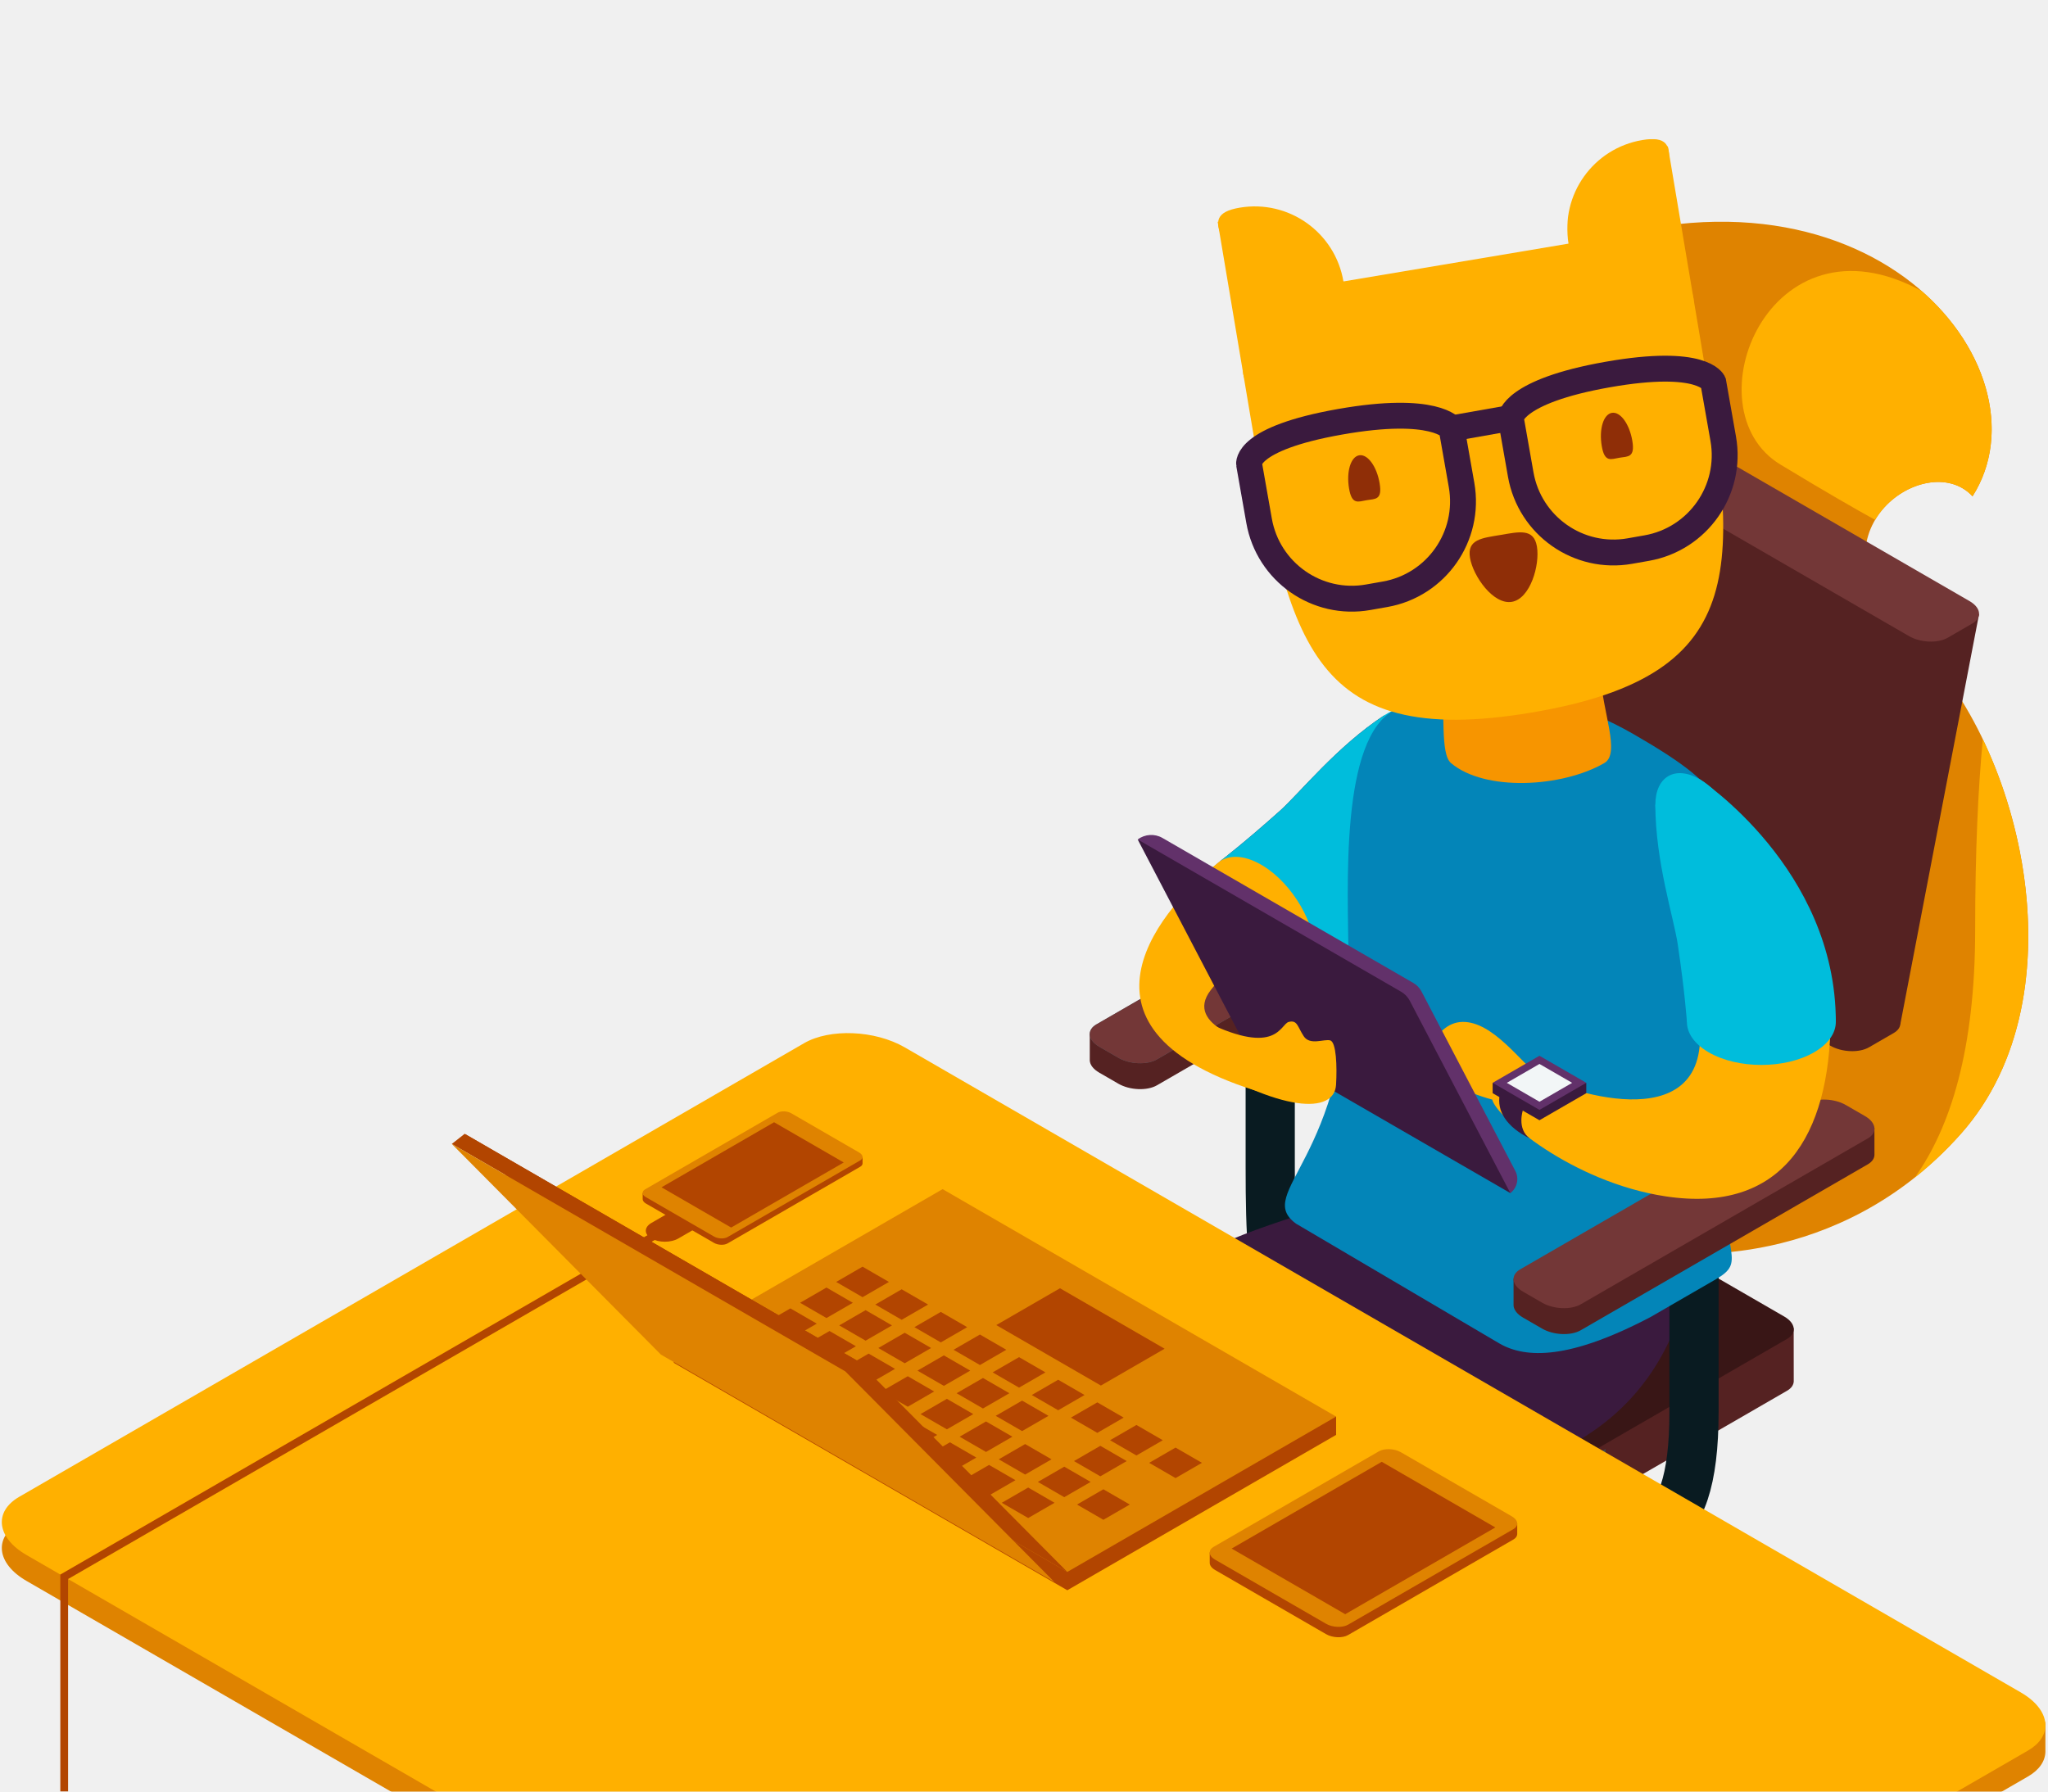
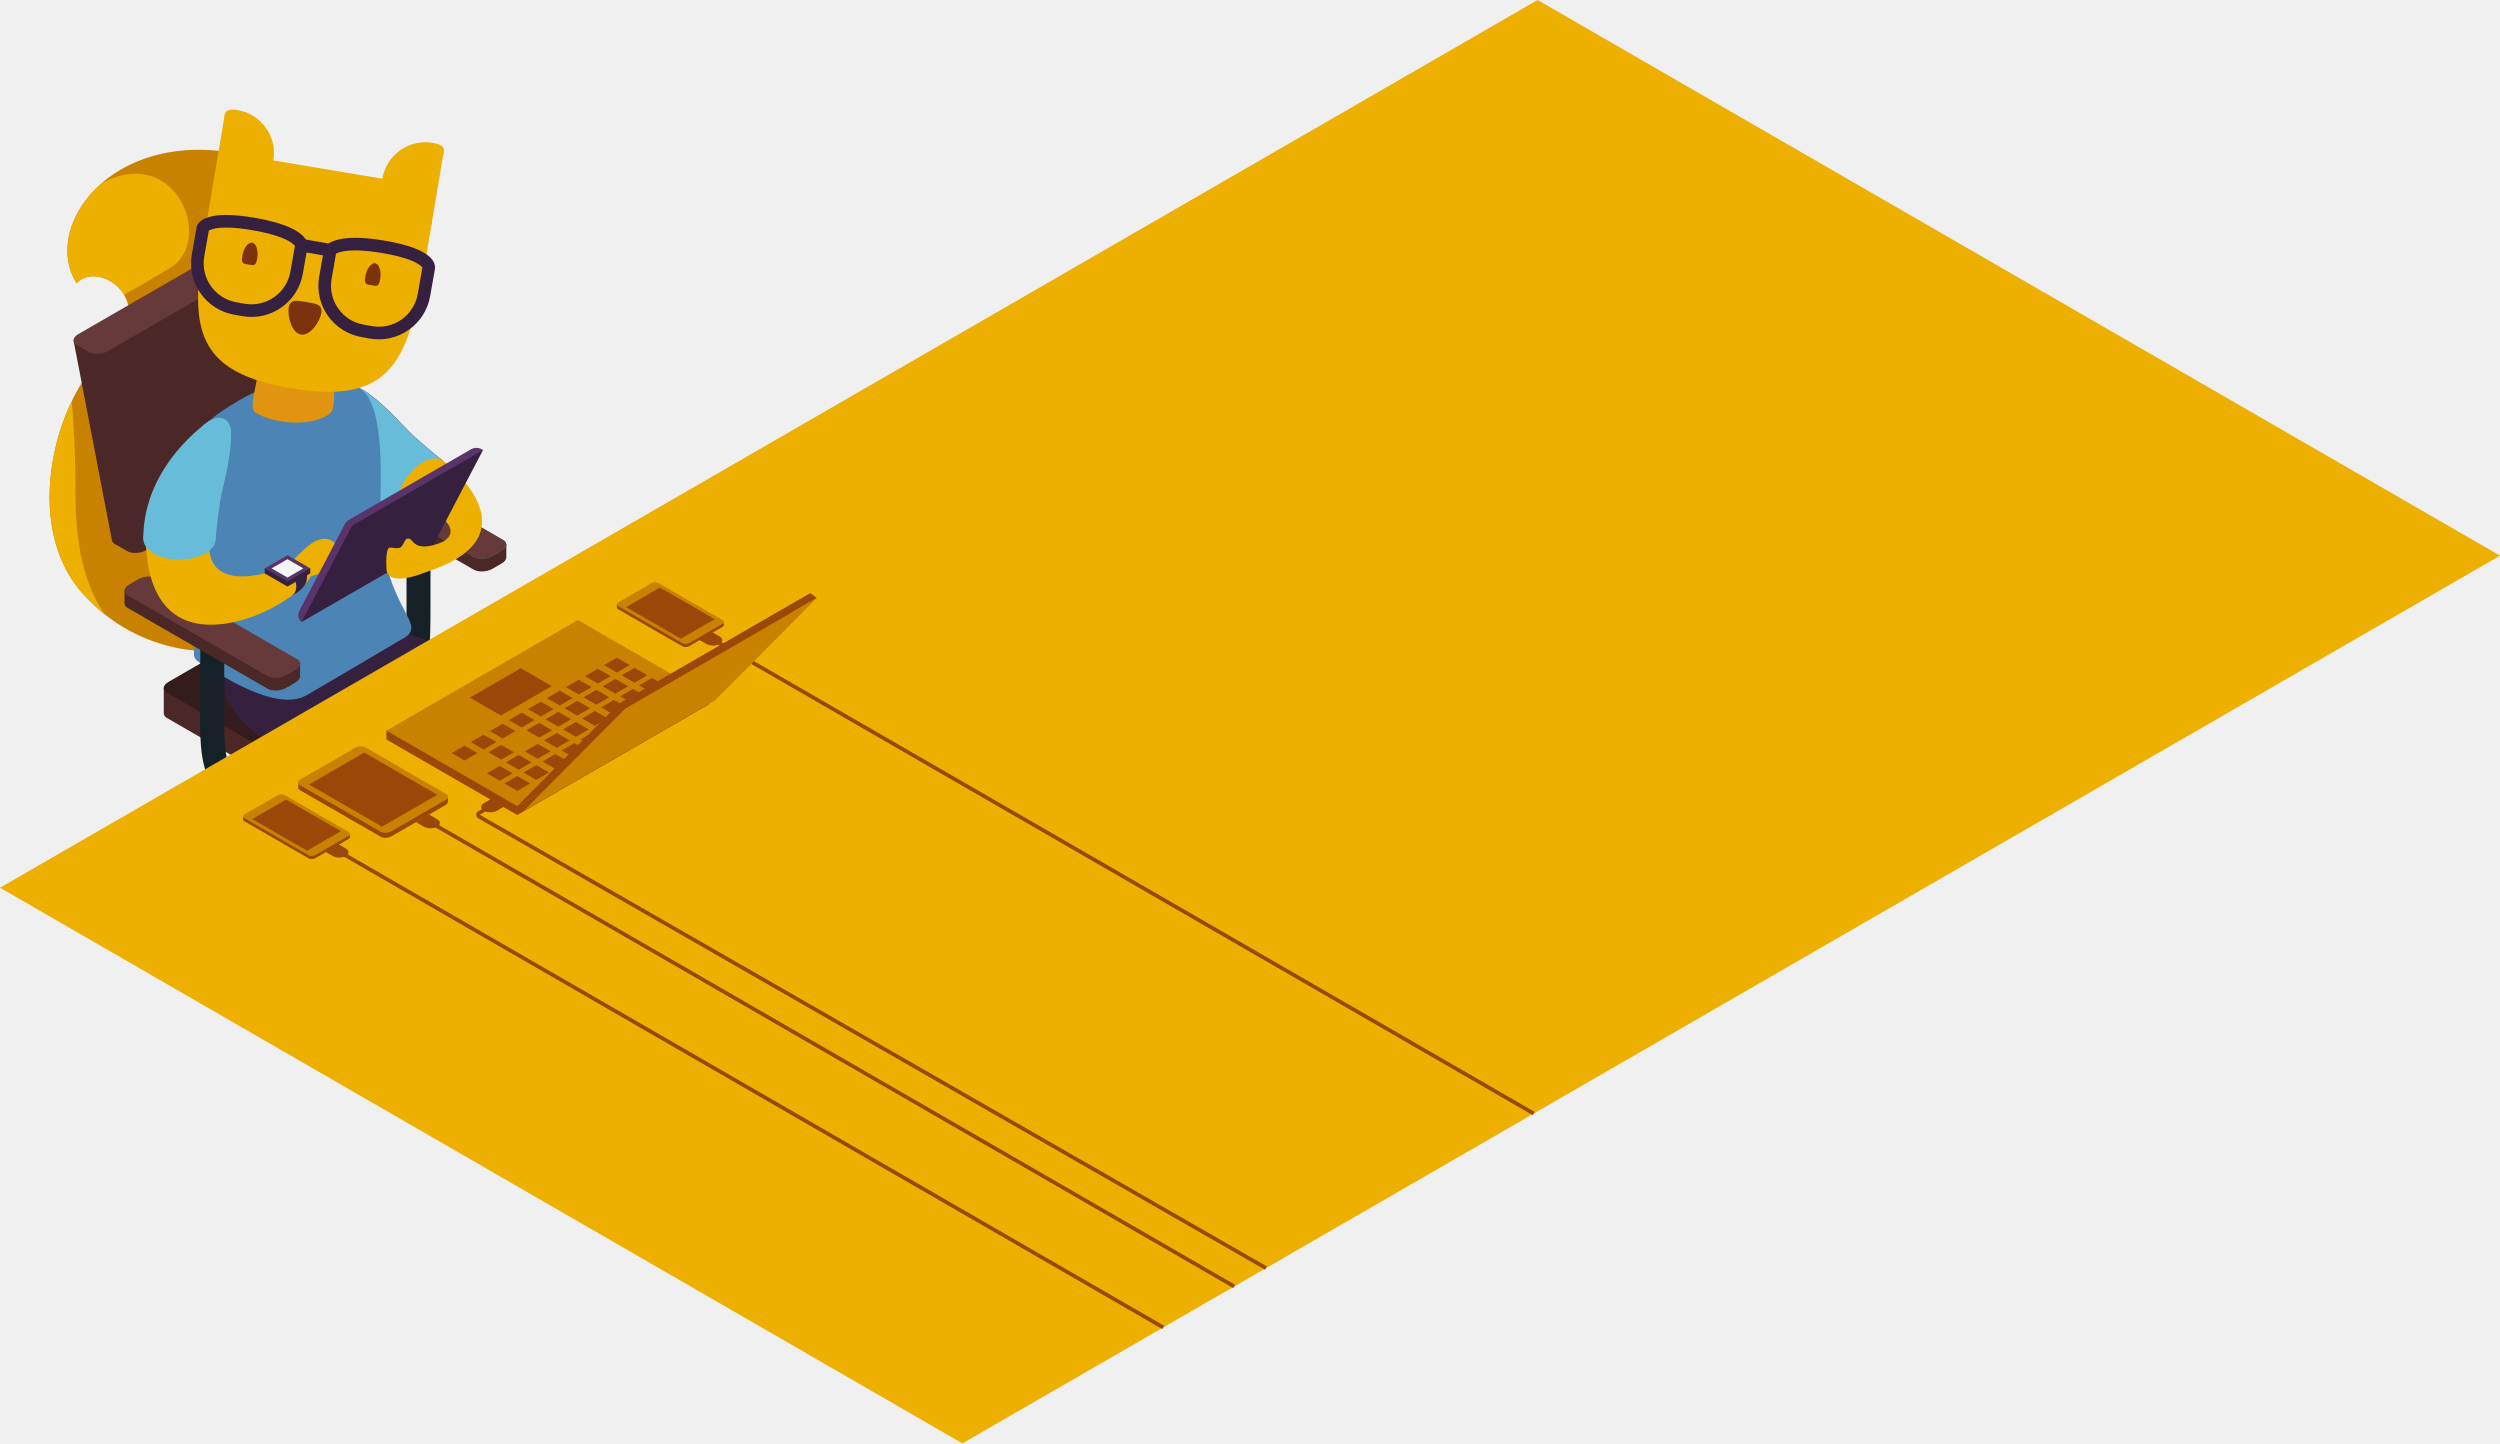
- <svg xmlns="http://www.w3.org/2000/svg" xmlns:xlink="http://www.w3.org/1999/xlink" width="240px" height="210px" viewBox="0 0 240 210" version="1.1">
+ <svg xmlns="http://www.w3.org/2000/svg" viewBox="0 0 1984.29 1145.63">
  <defs>
-     <rect id="path-1" x="0" y="0" width="240" height="210" />
-     <polygon id="path-3" points="0.239 0.115 15.072 0.115 15.072 21.164 0.239 21.164" />
+     <style>.cls-1{fill:#c98200;}.cls-2{fill:#edaf00;}.cls-3{fill:#4c2727;}.cls-15,.cls-20,.cls-4{fill:none;}.cls-4{stroke:#152126;stroke-width:19px;}.cls-15,.cls-19,.cls-20,.cls-4{stroke-miterlimit:10;}.cls-5{fill:#404a51;}.cls-6{fill:#351c1c;}.cls-7{fill:#36203f;}.cls-8{fill:#54636f;}.cls-9{fill:#663a3a;}.cls-10{fill:#a1adb6;}.cls-11{fill:#67bcda;}.cls-12{fill:#4b84b5;}.cls-13{fill:#e09410;}.cls-14{fill:#7c320d;}.cls-15{stroke:#36203f;stroke-width:10px;}.cls-16{fill:#583468;}.cls-17{fill:#f3f6f7;}.cls-18{fill:#9b4708;}.cls-19{fill:#31637c;}.cls-19,.cls-20{stroke:#9b4708;stroke-width:3px;}</style>
  </defs>
-   <g id="Page-1" stroke="none" stroke-width="1" fill="none" fill-rule="evenodd">
-     <g id="Group">
-       <mask id="mask-2" fill="white">
-         <use xlink:href="#path-1" />
-       </mask>
-       <g id="Rectangle" />
-       <g id="Group-215" mask="url(#mask-2)">
-         <g transform="translate(120, 139.5) scale(-1, 1) translate(-120, -139.5) translate(0, 16)">
-           <path d="M43.875,130.821 C43.875,130.821 24.772,133.292 10.208,116.898 C-4.355,100.504 3.338,70.148 16.282,58.563 C29.226,46.979 14.304,36.251 8.843,42.175 C-0.714,27.137 21.131,-0.205 57.994,13.922 C94.856,28.048 58.428,129.24 43.875,130.821" id="Fill-1" stroke="none" fill="#DF8300" fill-rule="nonzero" />
-           <path d="M8.843,42.175 C11.859,38.903 17.758,40.711 20.258,44.936 C22.406,43.753 25.919,41.745 31.353,38.455 C42.096,31.952 32.712,8.31 14.808,18.112 C6.871,25.048 4.288,35.007 8.843,42.175" id="Fill-3" stroke="none" fill="#FFB000" fill-rule="nonzero" />
-           <path d="M15.601,122.014 C11.448,116.176 8.535,107.066 8.535,92.99 C8.535,83.767 8.193,76.451 7.638,70.65 C0.856,84.82 -0.615,104.714 10.208,116.898 C11.954,118.863 13.765,120.555 15.601,122.014" id="Fill-5" stroke="none" fill="#FFB000" fill-rule="nonzero" />
-           <path d="M18.086,105.088 L20.976,106.759 C22.137,107.43 24.165,107.347 25.506,106.572 L58.489,87.503 C59.248,87.064 62.658,116.879 62.63,116.348 C62.609,115.942 59.317,85.176 58.814,84.885 L55.923,83.214 C54.762,82.543 52.734,82.627 51.394,83.402 L18.411,102.47 C17.62,102.927 17.245,103.523 17.309,104.072 C17.353,104.454 17.61,104.813 18.086,105.088" id="Fill-7" stroke="none" fill="#552222" fill-rule="nonzero" />
-           <path d="M91.146,96.4 L91.146,120.826 C91.146,136.887 90.221,140.047 79.805,147.077" id="Stroke-9" stroke="#091B21" stroke-width="5.765" fill="none" />
-           <path d="M101.437,144.23 L68.417,125.14 C67.256,124.469 65.228,124.553 63.888,125.328 L38.158,140.202 L29.803,139.671 L29.796,145.921 C29.813,146.332 30.071,146.721 30.579,147.015 L73.41,171.775 C74.571,172.446 76.599,172.363 77.939,171.588 L110.922,152.519 C111.624,152.114 111.998,151.6 112.029,151.106 L112.03,144.904 L101.437,144.23 Z" id="Fill-11" stroke="none" fill="#552222" fill-rule="nonzero" />
-           <polygon id="Fill-13" stroke="none" fill="#394850" fill-rule="nonzero" points="51.859 159.316 60.237 164.16 60.237 158.658 51.859 153.848" />
-           <path d="M73.41,165.699 L30.579,140.938 C30,140.603 29.746,140.144 29.803,139.671 C29.861,139.196 30.233,138.708 30.904,138.32 L63.888,119.252 C65.228,118.477 67.256,118.393 68.417,119.064 L111.247,143.825 C111.749,144.115 112.007,144.499 112.03,144.904 C112.059,145.435 111.683,146.003 110.922,146.443 L77.939,165.511 C76.599,166.286 74.571,166.37 73.41,165.699" id="Fill-15" stroke="none" fill="#391616" fill-rule="nonzero" />
-           <path d="M41.484,125.111 C41.484,125.111 39.447,143.726 55.023,152.84 C70.598,161.954 78.609,161.954 78.609,161.954 L104.58,144.333 C104.58,144.333 106.805,138.347 103.771,134.454 C100.737,130.56 92.467,127.809 82.544,124.83 C72.621,121.851 41.484,125.111 41.484,125.111" id="Fill-17" stroke="none" fill="#3A1A3E" fill-rule="nonzero" />
-           <path d="M41.484,125.111 L41.484,149.537 C41.484,165.597 47.687,166.615 58.557,160.31" id="Stroke-19" stroke="#091B21" stroke-width="5.765" fill="none" />
-           <path d="M133.978,109.803 L3.19,185.412 C1.275,186.52 0.304,184.86 0.304,186.204 C0.304,186.697 0.304,189.332 0.305,189.357 C0.34,190.435 1.012,191.458 2.344,192.229 L94.321,245.402 C97.343,247.149 102.623,246.93 106.112,244.912 L236.9,169.303 C240.39,167.285 240.769,164.233 237.747,162.486 L145.769,109.313 C142.747,107.566 137.467,107.785 133.978,109.803" id="Fill-21" stroke="none" fill="#DF8300" fill-rule="nonzero" />
-           <path d="M133.978,106.764 L3.19,182.374 C1.264,183.488 0.285,184.916 0.304,186.267 C0.318,187.363 0.989,188.408 2.344,189.19 L94.321,242.364 C97.343,244.111 102.623,243.892 106.112,241.874 L236.9,166.265 C240.39,164.247 240.769,161.195 237.747,159.448 L145.769,106.275 C142.747,104.528 137.467,104.747 133.978,106.764" id="Fill-23" stroke="none" fill="#FFB000" fill-rule="nonzero" />
-           <path d="M76.875,85.844 L70.003,87.488 L70,90.686 C70.021,91.092 70.279,91.476 70.782,91.767 L104.416,111.211 C105.577,111.882 107.604,111.798 108.945,111.023 L111.185,109.728 C111.893,109.319 112.268,108.799 112.293,108.3 L112.293,105.165 L76.875,85.844 Z" id="Fill-25" stroke="none" fill="#552222" fill-rule="nonzero" />
-           <path d="M104.416,108.173 L70.782,88.729 C70.213,88.4 69.958,87.951 70.003,87.488 C70.05,87.005 70.423,86.506 71.107,86.11 L73.347,84.816 C74.687,84.04 76.715,83.956 77.876,84.628 L111.51,104.072 C112.018,104.365 112.276,104.755 112.293,105.165 C112.315,105.692 111.939,106.254 111.185,106.69 L108.945,107.985 C107.604,108.76 105.576,108.844 104.416,108.173" id="Fill-27" stroke="none" fill="#4C6370" fill-rule="nonzero" />
-           <path d="M104.416,108.173 L70.782,88.729 C70.213,88.4 69.958,87.951 70.003,87.488 C70.05,87.005 70.423,86.506 71.107,86.11 L73.347,84.816 C74.687,84.04 76.715,83.956 77.876,84.628 L111.51,104.072 C112.018,104.365 112.276,104.755 112.293,105.165 C112.315,105.692 111.939,106.254 111.185,106.69 L108.945,107.985 C107.604,108.76 105.576,108.844 104.416,108.173" id="Fill-29" stroke="none" fill="#733737" fill-rule="nonzero" />
-           <polygon id="Fill-31" stroke="none" fill="#552222" fill-rule="nonzero" points="8.079 55.987 17.309 104.072 59.596 85.967 50.374 38.019" />
-           <path d="M72.461,70.567 C72.461,70.567 72.434,89.669 87.435,99.544 C92.643,98.466 97.021,84.943 97.021,84.943 C97.021,84.943 94.298,82.875 90.029,79.055 C87.693,76.964 83.369,71.523 77.821,67.87 C75.55,68.34 72.461,70.567 72.461,70.567" id="Fill-33" stroke="none" fill="#3A1A3E" fill-rule="nonzero" />
-           <path d="M98.594,89.041 C98.366,92.973 95.331,97.596 91.815,99.365 C90.058,100.249 88.512,100.253 87.435,99.544 C86.358,98.835 85.749,97.413 85.862,95.446 C86.09,91.513 89.125,86.891 92.641,85.122 C94.399,84.237 95.944,84.234 97.021,84.943 C98.098,85.652 98.708,87.074 98.594,89.041" id="Fill-35" stroke="none" fill="#9DAEB8" fill-rule="nonzero" />
-           <path d="M92.892,106.255 C92.892,106.255 101.411,104.338 98.119,100.054 C94.1,94.826 87.292,94.996 87.292,94.996 C87.292,94.996 84.431,95.18 85.476,89.021 C86.52,82.862 90.447,79.799 97.021,84.943 C103.596,90.087 116.418,104.338 93.013,111.793 C88.445,113.138 92.892,106.255 92.892,106.255" id="Fill-37" stroke="none" fill="#FFB000" fill-rule="nonzero" />
-           <path d="M90.029,79.055 C87.694,76.964 83.37,71.524 77.823,67.872 C77.823,67.871 77.822,67.871 77.821,67.87 C75.053,66.048 72.653,67.255 72.461,70.567 C72.43,71.093 72.463,71.642 72.542,72.199 C72.92,77.025 75.082,91.412 87.435,99.544 C86.358,98.835 85.749,97.413 85.862,95.446 C86.09,91.513 89.125,86.89 92.641,85.122 C94.399,84.237 95.944,84.234 97.021,84.943 C97.021,84.943 94.297,82.875 90.029,79.055" id="Fill-39" stroke="none" fill="#00BDDC" fill-rule="nonzero" />
-           <path d="M81.956,96.721 C82.067,87.894 82.98,70.492 76.531,67.186 C71.111,64.407 60.156,63.352 48.498,70.092 C36.84,76.832 37.496,78.716 38.151,87.37 L38.046,121.289 C38.046,131.231 35.326,131.869 38.917,133.946 L46.571,138.371 C56.048,143.353 61.172,143.274 64.282,141.476 L88.12,127.431 C93.152,123.754 81.956,120.008 81.956,96.721" id="Fill-41" stroke="none" fill="#0385B8" fill-rule="nonzero" />
-           <path d="M8.862,57.081 L11.752,58.752 C12.913,59.423 14.941,59.339 16.282,58.564 L49.265,39.496 C49.996,39.073 50.372,38.532 50.374,38.019 C50.376,37.591 50.118,37.182 49.59,36.877 L46.7,35.206 C45.539,34.535 43.511,34.619 42.17,35.394 L9.187,54.462 C8.433,54.898 8.057,55.46 8.079,55.987 C8.096,56.397 8.354,56.787 8.862,57.081" id="Fill-43" stroke="none" fill="#733737" fill-rule="nonzero" />
-           <path d="M27.213,114.555 L20.341,116.198 L20.337,119.397 C20.359,119.802 20.617,120.187 21.12,120.477 L54.754,139.922 C55.915,140.593 57.942,140.508 59.283,139.733 L61.523,138.438 C62.231,138.029 62.606,137.509 62.631,137.01 L62.631,133.875 L27.213,114.555 Z" id="Fill-45" stroke="none" fill="#552222" fill-rule="nonzero" />
-           <path d="M54.754,136.883 L21.12,117.439 C20.551,117.111 20.296,116.661 20.341,116.198 C20.388,115.715 20.761,115.216 21.445,114.821 L23.685,113.526 C25.025,112.751 27.053,112.667 28.214,113.338 L61.848,132.782 C62.356,133.076 62.614,133.465 62.631,133.875 C62.653,134.403 62.277,134.965 61.523,135.4 L59.283,136.695 C57.942,137.47 55.914,137.555 54.754,136.883" id="Fill-47" stroke="none" fill="#733737" fill-rule="nonzero" />
-           <path d="M51.991,73.44 C56.954,76.309 66.001,76.801 69.965,73.439 C71.26,72.342 70.599,67.143 71.111,64.407 C72.328,57.899 72.748,51.556 69.254,49.535 C64.291,46.666 60.121,45.942 55.157,48.812 C52.124,50.565 52.654,56.851 52.408,63.257 C52.251,67.335 50.06,72.323 51.991,73.44" id="Fill-49" stroke="none" fill="#F79500" fill-rule="nonzero" />
-           <path d="M44.552,1.115 C44.552,1.115 45.218,-2.846 40.781,23.527 C36.344,49.901 34.125,63.087 60.504,67.519 C86.882,71.951 89.1,58.764 93.537,32.391 C97.974,6.018 97.308,9.978 97.308,9.978 L82.567,16.989 L56.189,12.557 L44.552,1.115 Z" id="Fill-51" stroke="none" fill="#FFB000" fill-rule="nonzero" />
-           <path d="M81.909,41.252 C81.576,43.231 80.824,42.795 79.834,42.629 C78.844,42.463 77.991,42.629 78.325,40.65 C78.657,38.671 79.73,37.201 80.719,37.367 C81.709,37.533 82.242,39.273 81.909,41.252" id="Fill-53" stroke="none" fill="#8F2E07" fill-rule="nonzero" />
-           <path d="M52.295,36.277 C51.962,38.256 51.211,37.82 50.221,37.654 C49.231,37.488 48.378,37.654 48.711,35.675 C49.044,33.695 50.116,32.225 51.106,32.392 C52.096,32.558 52.629,34.297 52.295,36.277" id="Fill-55" stroke="none" fill="#8F2E07" fill-rule="nonzero" />
-           <path d="M67.736,49.378 C67.372,51.543 65,54.909 62.834,54.545 C60.668,54.182 59.528,50.226 59.892,48.06 C60.257,45.894 61.987,46.339 64.153,46.703 C66.319,47.067 68.1,47.212 67.736,49.378" id="Fill-57" stroke="none" fill="#8F2E07" fill-rule="nonzero" />
-           <g id="Group-61" stroke="none" stroke-width="1" fill="none" fill-rule="evenodd" transform="translate(41.26422, 0.188972)">
-             <g id="Fill-59-Clipped">
-               <mask id="mask-4" fill="white">
-                 <use xlink:href="#path-3" />
-               </mask>
-               <g id="path-1" />
-               <path d="M14.924,12.368 C13.958,18.109 8.52,21.981 2.778,21.016 C-2.964,20.052 2.692,16.216 3.658,10.475 C4.624,4.734 0.534,-0.739 6.276,0.226 C12.018,1.191 15.89,6.627 14.924,12.368" id="Fill-59" fill="#FFB000" fill-rule="nonzero" mask="url(#mask-4)" />
-             </g>
-           </g>
-           <path d="M93.833,18.881 C92.867,24.622 96.957,30.095 91.215,29.13 C85.473,28.166 81.601,22.73 82.566,16.989 C83.533,11.247 88.97,7.375 94.712,8.34 C100.455,9.305 94.799,13.14 93.833,18.881" id="Fill-62" stroke="none" fill="#FFB000" fill-rule="nonzero" />
-           <path d="M62.957,32.992 L69.891,34.216" id="Stroke-67" stroke="#3A1A3E" stroke-width="3.034" fill="none" />
-           <path d="M79.663,54.006 L77.679,53.656 C71.674,52.596 67.664,46.861 68.723,40.848 L69.891,34.216 C69.891,34.216 71.802,31.468 82.975,33.441 C94.148,35.414 93.622,38.405 93.622,38.405 L92.453,45.038 C91.395,51.051 85.668,55.067 79.663,54.006 Z" id="Stroke-69" stroke="#3A1A3E" stroke-width="3.034" fill="none" />
-           <path d="M48.998,48.592 L47.015,48.242 C41.01,47.182 36.999,41.447 38.058,35.434 L39.226,28.802 C39.226,28.802 40.453,25.933 51.619,27.904 C62.785,29.876 62.957,32.991 62.957,32.991 L61.789,39.624 C60.73,45.637 55.004,49.653 48.998,48.592 Z" id="Stroke-71" stroke="#3A1A3E" stroke-width="3.034" fill="none" />
-           <path d="M25.471,103.478 C25.562,117.186 31.166,126.285 44.801,124.231 C55.804,122.573 64.674,114.906 65.129,112.885 C68.13,112.126 73.382,109.496 73.382,109.496 C73.382,109.496 72.23,103.84 68.604,103.782 C64.978,103.724 61.648,108.737 59.596,110.104 C57.544,111.471 39.719,118.016 40.819,104.338 C41.918,90.66 25.408,93.966 25.471,103.478" id="Fill-73" stroke="none" fill="#FFB000" fill-rule="nonzero" />
-           <path d="M46.014,78.338 C46.014,81.656 43.688,85.69 40.819,87.348 C37.95,89.007 35.624,87.663 35.624,84.345 C35.624,81.028 37.95,76.994 40.819,75.335 C43.688,73.676 46.014,75.021 46.014,78.338" id="Fill-75" stroke="none" fill="#00BDDC" fill-rule="nonzero" />
-           <path d="M40.819,75.335 C40.819,75.335 24.864,85.806 24.864,103.782 C28.624,107.547 42.315,103.782 42.315,103.782 C42.315,103.782 42.544,100.367 43.387,94.697 C43.848,91.594 46.014,84.987 46.014,78.338 C44.374,76.696 40.819,75.335 40.819,75.335" id="Fill-77" stroke="none" fill="#00BDDC" fill-rule="nonzero" />
-           <path d="M39.759,107.349 C36.352,109.319 30.827,109.319 27.42,107.349 C25.716,106.364 24.864,105.073 24.864,103.782 C24.864,102.491 25.716,101.2 27.42,100.215 C30.827,98.245 36.352,98.245 39.759,100.215 C41.463,101.2 42.315,102.491 42.315,103.782 C42.315,105.073 41.463,106.364 39.759,107.349" id="Fill-79" stroke="none" fill="#00BDDC" fill-rule="nonzero" />
-           <path d="M63.007,123.846 L63.007,123.846 L106.676,82.399 C105.831,81.762 104.688,81.693 103.772,82.222 L74.368,99.221 C73.965,99.454 73.636,99.797 73.42,100.21 L62.423,121.248 C61.957,122.141 62.204,123.24 63.007,123.846" id="Fill-81" stroke="none" fill="#62316A" fill-rule="nonzero" />
-           <path d="M63.007,123.846 L94.539,105.617 L106.676,82.399 L75.802,100.248 C75.372,100.496 75.022,100.862 74.791,101.303 L63.007,123.846 Z" id="Fill-83" stroke="none" fill="#3A1A3E" fill-rule="nonzero" />
-           <path d="M100.629,107.781 C89.724,114.555 83.638,114.555 83.432,111.161 C83.3,108.98 83.406,106.154 84.114,105.951 C84.822,105.749 86.489,106.58 87.223,105.455 C87.958,104.331 87.958,103.536 88.969,103.782 C89.98,104.027 90.302,107.833 98.607,103.816 C101.014,102.652 105.135,104.981 100.629,107.781" id="Fill-85" stroke="none" fill="#FFB000" fill-rule="nonzero" />
-           <polygon id="Fill-87" stroke="none" fill="#3A1A3E" fill-rule="nonzero" points="59.595 115.309 54.107 112.138 54.107 110.922 65.081 110.922 65.081 112.138" />
-           <polygon id="Fill-89" stroke="none" fill="#62316A" fill-rule="nonzero" points="59.595 114.094 54.107 110.922 59.595 107.75 65.081 110.922" />
-           <polygon id="Fill-91" stroke="none" fill="#F2F6F7" fill-rule="nonzero" points="59.592 113.139 55.764 110.925 59.594 108.71 63.421 110.925" />
-           <path d="M61.525,114.094 C61.525,114.094 62.304,116.34 60.691,117.465 C63.531,116.049 64.595,114.194 64.252,112.322 C62.78,113.041 61.525,114.094 61.525,114.094" id="Fill-93" stroke="none" fill="#3A1A3E" fill-rule="nonzero" />
-           <polygon id="Fill-95" stroke="none" fill="#B24500" fill-rule="nonzero" points="161.038 143.741 114.925 170.4 83.425 152.189 83.425 150.042 161.038 141.594" />
-           <polygon id="Fill-97" stroke="none" fill="#DF8300" fill-rule="nonzero" points="161.038 141.594 114.925 168.252 83.425 150.042 129.539 123.384" />
-           <polygon id="Fill-101" stroke="none" fill="#B24500" fill-rule="nonzero" points="119.51 158.36 116.418 160.148 119.51 161.935 122.602 160.148" />
-           <polygon id="Fill-103" stroke="none" fill="#B24500" fill-rule="nonzero" points="124.095 155.71 121.003 157.497 124.095 159.285 127.186 157.497" />
-           <polygon id="Fill-105" stroke="none" fill="#B24500" fill-rule="nonzero" points="128.679 153.059 125.588 154.847 128.679 156.634 131.771 154.847" />
-           <polygon id="Fill-107" stroke="none" fill="#B24500" fill-rule="nonzero" points="133.264 150.409 130.173 152.196 133.264 153.984 136.356 152.196" />
-           <polygon id="Fill-109" stroke="none" fill="#B24500" fill-rule="nonzero" points="137.849 147.758 134.758 149.545 137.849 151.333 140.941 149.546" />
-           <polygon id="Fill-111" stroke="none" fill="#B24500" fill-rule="nonzero" points="142.434 145.107 139.343 146.895 142.434 148.682 145.526 146.895" />
-           <polygon id="Fill-113" stroke="none" fill="#B24500" fill-rule="nonzero" points="147.019 142.457 143.927 144.244 147.019 146.032 150.111 144.244" />
-           <polygon id="Fill-115" stroke="none" fill="#B24500" fill-rule="nonzero" points="151.604 139.806 148.512 141.594 151.604 143.381 154.696 141.594" />
-           <polygon id="Fill-117" stroke="none" fill="#B24500" fill-rule="nonzero" points="110.697 158.566 107.605 160.354 110.697 162.141 113.788 160.354" />
-           <polygon id="Fill-119" stroke="none" fill="#B24500" fill-rule="nonzero" points="115.282 155.916 112.19 157.703 115.282 159.491 118.373 157.703" />
-           <polygon id="Fill-121" stroke="none" fill="#B24500" fill-rule="nonzero" points="119.867 153.265 116.775 155.053 119.867 156.84 122.958 155.053" />
-           <polygon id="Fill-123" stroke="none" fill="#B24500" fill-rule="nonzero" points="124.451 150.615 121.36 152.402 124.451 154.19 127.543 152.402" />
-           <polygon id="Fill-125" stroke="none" fill="#B24500" fill-rule="nonzero" points="129.036 147.964 125.945 149.752 129.036 151.539 132.128 149.752" />
-           <polygon id="Fill-127" stroke="none" fill="#B24500" fill-rule="nonzero" points="133.621 145.314 130.529 147.101 133.621 148.889 136.713 147.101" />
-           <polygon id="Fill-129" stroke="none" fill="#B24500" fill-rule="nonzero" points="138.206 142.663 135.114 144.451 138.206 146.238 141.298 144.451" />
-           <polygon id="Fill-131" stroke="none" fill="#B24500" fill-rule="nonzero" points="142.791 140.013 139.699 141.8 142.791 143.588 145.883 141.8" />
-           <polygon id="Fill-133" stroke="none" fill="#B24500" fill-rule="nonzero" points="147.376 137.362 144.284 139.15 147.376 140.937 150.467 139.15" />
-           <polygon id="Fill-135" stroke="none" fill="#B24500" fill-rule="nonzero" points="111.054 153.471 107.962 155.259 111.054 157.046 114.145 155.259" />
-           <polygon id="Fill-137" stroke="none" fill="#B24500" fill-rule="nonzero" points="120.223 148.171 117.131 149.958 120.223 151.745 123.315 149.958" />
-           <polygon id="Fill-139" stroke="none" fill="#B24500" fill-rule="nonzero" points="124.808 145.52 121.716 147.307 124.808 149.095 127.9 147.307" />
-           <polygon id="Fill-141" stroke="none" fill="#B24500" fill-rule="nonzero" points="129.393 142.87 126.301 144.657 129.393 146.444 132.485 144.657" />
-           <polygon id="Fill-143" stroke="none" fill="#B24500" fill-rule="nonzero" points="133.978 140.219 130.886 142.006 133.978 143.794 137.07 142.006" />
-           <polygon id="Fill-145" stroke="none" fill="#B24500" fill-rule="nonzero" points="138.563 137.568 135.471 139.356 138.563 141.143 141.654 139.356" />
-           <polygon id="Fill-147" stroke="none" fill="#B24500" fill-rule="nonzero" points="143.148 134.918 140.056 136.705 143.148 138.493 146.239 136.705" />
-           <polygon id="Fill-149" stroke="none" fill="#B24500" fill-rule="nonzero" points="102.24 153.678 99.149 155.465 102.24 157.253 105.332 155.465" />
-           <polygon id="Fill-151" stroke="none" fill="#B24500" fill-rule="nonzero" points="106.825 151.027 103.734 152.815 106.825 154.602 109.917 152.815" />
-           <polygon id="Fill-153" stroke="none" fill="#B24500" fill-rule="nonzero" points="111.41 148.377 108.319 150.164 111.41 151.952 114.502 150.164" />
-           <polygon id="Fill-155" stroke="none" fill="#B24500" fill-rule="nonzero" points="115.995 145.726 112.904 147.514 115.995 149.301 119.087 147.514" />
-           <polygon id="Fill-157" stroke="none" fill="#B24500" fill-rule="nonzero" points="120.58 143.076 117.488 144.863 120.58 146.651 123.672 144.863" />
-           <polygon id="Fill-159" stroke="none" fill="#B24500" fill-rule="nonzero" points="125.165 140.425 122.073 142.212 125.165 144 128.256 142.213" />
-           <polygon id="Fill-161" stroke="none" fill="#B24500" fill-rule="nonzero" points="129.75 137.774 126.658 139.562 129.75 141.349 132.841 139.562" />
-           <polygon id="Fill-163" stroke="none" fill="#B24500" fill-rule="nonzero" points="134.335 135.124 131.243 136.911 134.335 138.699 137.426 136.911" />
-           <polygon id="Fill-165" stroke="none" fill="#B24500" fill-rule="nonzero" points="138.919 132.473 135.828 134.261 138.919 136.048 142.011 134.261" />
-           <polygon id="Fill-167" stroke="none" fill="#B24500" fill-rule="nonzero" points="115.784 135.002 103.522 142.09 110.99 146.407 123.251 139.319" />
-           <polygon id="Fill-169" stroke="none" fill="#B24500" fill-rule="nonzero" points="161.038 141.594 114.925 168.252 139.435 143.556 185.548 116.898" />
-           <polyline id="Fill-171" stroke="none" fill="#B24500" fill-rule="nonzero" points="185.548 116.898 187.054 118.086 140.941 144.745 139.435 143.556" />
-           <path d="M84.608,175.542 L97.601,168.03 C98.01,167.794 98.224,167.494 98.235,167.206 C98.235,167.201 98.235,165.971 98.235,165.966 C98.238,165.72 98.091,166.708 97.787,166.533 L78.417,155.334 C77.753,154.951 76.593,154.999 75.827,155.442 L62.833,162.953 C62.41,163.198 62.196,162.29 62.199,162.587 C62.199,162.593 62.199,163.82 62.2,163.826 C62.21,164.06 62.357,164.283 62.648,164.451 L82.018,175.649 C82.681,176.033 83.841,175.985 84.608,175.542" id="Fill-183" stroke="none" fill="#B24500" fill-rule="nonzero" />
-           <path d="M84.608,174.326 L97.601,166.815 C98.021,166.572 98.236,166.261 98.235,165.966 C98.235,165.723 98.088,165.491 97.787,165.317 L78.417,154.119 C77.753,153.736 76.593,153.784 75.827,154.227 L62.833,161.738 C62.413,161.981 62.199,162.292 62.199,162.587 C62.2,162.83 62.348,163.062 62.648,163.236 L82.018,174.434 C82.681,174.818 83.841,174.77 84.608,174.326" id="Fill-185" stroke="none" fill="#DF8300" fill-rule="nonzero" />
-           <polygon id="Fill-187" stroke="none" fill="#B24500" fill-rule="nonzero" points="95.667 165.514 82.357 173.208 64.767 163.039 78.077 155.345" />
-           <path d="M161.681,126.2 L163.668,127.349 C164.535,127.85 164.535,128.67 163.668,129.172 C162.8,129.673 161.382,129.673 160.514,129.172 L158.528,128.023 L161.681,126.2 Z" id="Fill-201" stroke="none" fill="#B24500" fill-rule="nonzero" />
-           <polyline id="Stroke-203" stroke="#B24500" stroke-width="0.91" fill="none" points="163.364 128.868 232.476 168.822 232.476 194" />
-           <path d="M156.33,129.682 L164.297,125.077 C164.547,124.932 164.678,124.748 164.685,124.572 C164.685,124.569 164.685,123.815 164.685,123.812 C164.687,123.661 164.597,124.267 164.411,124.159 L148.863,115.17 C148.456,114.935 147.744,114.965 147.274,115.236 L139.308,119.842 C139.049,119.992 138.917,119.435 138.92,119.617 L138.92,120.376 C138.926,120.52 139.016,120.657 139.194,120.76 L154.742,129.748 C155.149,129.983 155.86,129.954 156.33,129.682" id="Fill-205" stroke="none" fill="#B24500" fill-rule="nonzero" />
-           <path d="M156.33,128.937 L164.297,124.332 C164.554,124.183 164.686,123.993 164.685,123.812 C164.685,123.663 164.595,123.52 164.411,123.414 L148.863,114.425 C148.456,114.19 147.745,114.22 147.274,114.491 L139.308,119.097 C139.051,119.246 138.919,119.437 138.919,119.617 C138.92,119.766 139.01,119.908 139.194,120.015 L154.742,129.003 C155.149,129.238 155.86,129.209 156.33,128.937" id="Fill-207" stroke="none" fill="#DF8300" fill-rule="nonzero" />
-           <polygon id="Fill-209" stroke="none" fill="#B24500" fill-rule="nonzero" points="141.125 120.259 154.319 127.887 162.48 123.169 149.286 115.542" />
-           <path d="M139.435,143.556 L185.548,116.898" id="Fill-211" stroke="none" fill="#B24500" fill-rule="nonzero" />
-           <polygon id="Fill-213" stroke="none" fill="#DF8300" fill-rule="nonzero" points="162.544 142.782 116.431 169.44 140.941 144.745 187.054 118.087" />
-         </g>
-       </g>
-     </g>
+   <g id="Camada_9" data-name="Camada 9">
+     <path class="cls-1" d="M176.37,516.61s-63,8.14-111-45.83-22.65-153.87,20-192-6.52-73.45-24.52-53.95c-31.5-49.5,40.5-139.49,162-93S224.33,511.41,176.37,516.61Z" />
+     <path class="cls-2" d="M60.91,224.83c9.94-10.77,29.38-4.81,37.62,9.09,7.08-3.89,18.66-10.5,36.57-21.33,35.41-21.41,4.48-99.22-54.53-67C54.41,168.46,45.9,201.24,60.91,224.83Z" />
+     <path class="cls-2" d="M83.18,487.62C69.5,468.41,59.9,438.42,59.9,392.09c0-30.35-1.13-54.44-3-73.53-22.35,46.64-27.2,112.12,8.47,152.22A141,141,0,0,0,83.18,487.62Z" />
+     <path class="cls-3" d="M91.37,431.91l9.53,5.5c3.82,2.21,10.51,1.93,14.93-.62L224.53,374c2.51-1.44,13.75,96.69,13.65,94.94-.07-1.33-10.92-102.6-12.57-103.56l-9.53-5.5c-3.83-2.21-10.51-1.93-14.93.62L92.44,423.29c-2.6,1.51-3.84,3.47-3.63,5.28A4.61,4.61,0,0,0,91.37,431.91Z" />
+     <path class="cls-4" d="M332.17,403.32v80.39c0,52.87-3.05,63.27-37.38,86.41" />
+     <path class="cls-3" d="M366.08,560.75,257.26,497.91c-3.83-2.21-10.51-1.93-14.93.62l-84.8,49L130,545.74l0,20.57a4.48,4.48,0,0,0,2.58,3.6l141.16,81.5c3.83,2.21,10.51,1.94,14.93-.62L397.35,588c2.31-1.33,3.54-3,3.64-4.65V563Z" />
+     <polygon class="cls-5" points="202.68 610.4 230.3 626.35 230.3 608.24 202.68 592.4 202.68 610.4" />
+     <path class="cls-6" d="M273.71,631.41l-141.16-81.5c-1.91-1.1-2.75-2.61-2.56-4.17s1.42-3.17,3.63-4.45l108.71-62.76c4.42-2.55,11.1-2.83,14.93-.62l141.16,81.5A4.55,4.55,0,0,1,401,563c.09,1.75-1.15,3.62-3.65,5.07L288.64,630.79C284.22,633.34,277.54,633.62,273.71,631.41Z" />
+     <path class="cls-7" d="M168.49,497.82s-6.71,61.27,44.62,91.27,77.74,30,77.74,30l85.59-58s7.34-19.71-2.66-32.52-37.26-21.87-70-31.68S168.49,497.82,168.49,497.82Z" />
+     <path class="cls-4" d="M168.49,497.82v80.39c0,52.87,20.44,56.22,56.27,35.46" />
+     <polygon class="cls-2" points="1984.29 441.03 763.87 1145.63 0 704.6 1220.42 0 1984.29 441.03" />
+     <path class="cls-3" d="M285.13,368.57,262.48,374v10.53a4.52,4.52,0,0,0,2.58,3.56l110.85,64c3.83,2.2,10.51,1.93,14.93-.62l7.38-4.27c2.34-1.34,3.57-3.06,3.65-4.7V432.16Z" />
+     <path class="cls-8" d="M375.9,442.07l-110.85-64c-1.87-1.09-2.72-2.56-2.57-4.09s1.39-3.23,3.64-4.53l7.38-4.27c4.42-2.55,11.11-2.82,14.93-.61l110.85,64a4.45,4.45,0,0,1,2.58,3.59c.08,1.74-1.16,3.59-3.65,5l-7.38,4.27C386.41,444,379.73,444.27,375.9,442.07Z" />
+     <path class="cls-9" d="M375.9,442.07l-110.85-64c-1.87-1.09-2.72-2.56-2.57-4.09s1.39-3.23,3.64-4.53l7.38-4.27c4.42-2.55,11.11-2.82,14.93-.61l110.85,64a4.45,4.45,0,0,1,2.58,3.59c.08,1.74-1.16,3.59-3.65,5l-7.38,4.27C386.41,444,379.73,444.27,375.9,442.07Z" />
+     <polygon class="cls-3" points="58.39 270.3 88.81 428.57 228.18 368.97 197.79 211.15 58.39 270.3" />
+     <path class="cls-7" d="M270.58,318.29s-.08,62.87,49.36,95.37c17.16-3.54,31.59-48.06,31.59-48.06s-9-6.8-23-19.38c-7.69-6.88-21.94-24.79-40.23-36.81C280.76,311,270.58,318.29,270.58,318.29Z" />
+     <path class="cls-10" d="M356.71,379.09c-.75,13-10.75,28.16-22.34,34-5.79,2.91-10.88,2.93-14.43.59s-5.56-7-5.19-13.49c.75-12.94,10.76-28.16,22.34-34,5.8-2.91,10.89-2.92,14.44-.59S357.09,372.62,356.71,379.09Z" />
+     <path class="cls-2" d="M337.92,435.75s28.08-6.31,17.23-20.41c-13.25-17.21-35.69-16.65-35.69-16.65s-9.42.61-6-19.66,16.38-30.36,38-13.43,63.93,63.84-13.21,88.38C323.26,458.41,337.92,435.75,337.92,435.75Z" />
+     <path class="cls-11" d="M328.48,346.22c-7.69-6.88-21.94-24.78-40.22-36.8h0c-9.12-6-17-2-17.67,8.88a27.28,27.28,0,0,0,.27,5.37c1.25,15.88,8.37,63.24,49.09,90-3.55-2.33-5.56-7-5.19-13.48.75-12.95,10.76-28.17,22.34-34,5.8-2.91,10.89-2.92,14.44-.59C351.53,365.6,342.55,358.8,328.48,346.22Z" />
+     <path class="cls-12" d="M301.88,404.37c.36-29.05,3.37-86.33-17.88-97.21-17.87-9.15-54-12.62-92.39,9.56s-36.27,28.39-34.11,56.87l-.34,111.65c0,32.72-9,34.82,2.87,41.66l25.23,14.56c31.23,16.4,48.12,16.14,58.37,10.22l78.56-46.23C338.78,493.35,301.88,481,301.88,404.37Z" />
+     <path class="cls-9" d="M61,273.9l9.53,5.5c3.83,2.2,10.51,1.93,14.93-.62L194.13,216c2.41-1.39,3.65-3.17,3.66-4.86a4.43,4.43,0,0,0-2.58-3.75l-9.53-5.5c-3.83-2.21-10.51-1.94-14.93.61L62,265.28c-2.48,1.43-3.72,3.28-3.65,5A4.52,4.52,0,0,0,61,273.9Z" />
+     <path class="cls-4" d="M168.49,497.82v80.39" />
+     <path class="cls-3" d="M121.46,463.07l-22.65,5.41,0,10.53a4.54,4.54,0,0,0,2.58,3.56l110.85,64c3.83,2.2,10.51,1.93,14.93-.62l7.38-4.27c2.34-1.34,3.57-3.06,3.65-4.7V526.66Z" />
+     <path class="cls-9" d="M212.22,536.57l-110.85-64c-1.87-1.09-2.71-2.56-2.56-4.09s1.38-3.23,3.63-4.53l7.39-4.27c4.41-2.55,11.1-2.82,14.92-.61l110.86,64a4.49,4.49,0,0,1,2.58,3.59c.07,1.74-1.17,3.59-3.66,5L227.15,536C222.73,538.5,216.05,538.77,212.22,536.57Z" />
+     <path class="cls-13" d="M203.12,327.74c16.36,9.44,46.17,11.07,59.24,0,4.27-3.61,2.09-20.72,3.77-29.73,4-21.42,5.4-42.3-6.12-48.95-16.35-9.44-30.1-11.83-46.46-2.38-10,5.77-8.25,26.46-9.06,47.55C204,307.65,196.76,324.07,203.12,327.74Z" />
+     <path class="cls-2" d="M178.6,89.68s2.2-13-12.43,73.78-21.93,130.21,65,144.79,94.25-28.81,108.88-115.62,12.42-73.77,12.42-73.77l-48.58,23.07L217,127.35Z" />
+     <path class="cls-14" d="M301.72,221.79c-1.1,6.52-3.57,5.09-6.84,4.54s-6.07,0-5-6.52,4.63-11.35,7.89-10.8S302.82,215.28,301.72,221.79Z" />
+     <path class="cls-14" d="M204.12,205.42c-1.1,6.51-3.57,5.08-6.84,4.53s-6.07,0-5-6.51,4.63-11.36,7.89-10.81S205.22,198.9,204.12,205.42Z" />
+     <path class="cls-14" d="M255,248.54c-1.2,7.13-9,18.21-16.16,17S228,251.33,229.16,244.2s6.9-5.66,14-4.46S256.21,241.41,255,248.54Z" />
+     <path class="cls-2" d="M217,127.35a34.74,34.74,0,0,1-40,28.46c-18.92-3.17-.28-15.8,2.9-34.7s-10.3-36.91,8.63-33.73A34.7,34.7,0,0,1,217,127.35Z" />
+     <path class="cls-2" d="M341,148.16c-3.18,18.9,10.3,36.91-8.63,33.74a34.7,34.7,0,1,1,11.53-68.43C362.85,116.64,344.2,129.27,341,148.16Z" />
+     <line class="cls-15" x1="239.26" y1="194.61" x2="262.11" y2="198.64" />
+     <path class="cls-15" d="M294.32,263.78l-6.54-1.16a36.39,36.39,0,0,1-29.52-42.15l3.85-21.83s6.3-9,43.13-2.56,35.09,16.35,35.09,16.35l-3.85,21.83A36.4,36.4,0,0,1,294.32,263.78Z" />
+     <path class="cls-15" d="M193.25,246l-6.53-1.16a36.38,36.38,0,0,1-29.52-42.15l3.85-21.84s4-9.44,40.84-2.95,37.37,16.75,37.37,16.75l-3.85,21.83A36.39,36.39,0,0,1,193.25,246Z" />
+     <path class="cls-2" d="M115.71,426.61c.3,45.12,18.77,75.07,63.71,68.31,36.27-5.46,65.5-30.69,67-37.35,9.89-2.49,27.2-11.15,27.2-11.15s-3.8-18.62-15.75-18.81S235,443.92,228.18,448.42s-65.51,26-61.88-19S115.5,395.31,115.71,426.61Z" />
+     <ellipse class="cls-11" cx="166.3" cy="353.75" rx="24.21" ry="13.98" transform="translate(-223.21 320.89) rotate(-60)" />
+     <path class="cls-11" d="M166.3,334s-52.59,34.47-52.59,93.63c12.4,12.4,57.52,0,57.52,0s.75-11.24,3.53-29.9c1.52-10.21,8.66-32,8.66-53.84C178,338.46,166.3,334,166.3,334Z" />
+     <path class="cls-11" d="M162.8,439.35c-11.23,6.49-29.43,6.49-40.66,0-5.62-3.24-8.43-7.49-8.43-11.74s2.81-8.5,8.42-11.74c11.24-6.48,29.44-6.48,40.67,0,5.62,3.24,8.43,7.49,8.43,11.74S168.42,436.11,162.8,439.35Z" />
+     <path class="cls-16" d="M239.43,493.65h0L383.35,357.23h0a8.7,8.7,0,0,0-9.57-.58l-96.91,56a8.09,8.09,0,0,0-3.12,3.26L237.5,485.1A6.77,6.77,0,0,0,239.43,493.65Z" />
+     <path class="cls-7" d="M239.43,493.65l103.92-60,40-76.42L281.6,416a8.65,8.65,0,0,0-3.34,3.47Z" />
+     <path class="cls-2" d="M363.42,440.77c-35.94,22.3-56,22.3-56.68,11.13-.43-7.18-.08-16.48,2.25-17.15s7.83,2.07,10.25-1.63,2.42-6.32,5.75-5.51,4.39,13.34,31.77.12C364.69,423.89,378.27,431.56,363.42,440.77Z" />
+     <polygon class="cls-7" points="228.18 465.56 210.09 455.11 210.09 451.11 246.26 451.11 246.26 455.11 228.18 465.56" />
+     <polygon class="cls-16" points="228.18 461.56 210.09 451.11 228.18 440.67 246.26 451.11 228.18 461.56" />
+     <polygon class="cls-17" points="228.17 458.41 215.55 451.12 228.18 443.83 240.79 451.12 228.17 458.41" />
+     <path class="cls-7" d="M234.54,461.56s2.57,7.39-2.75,11.09c9.36-4.66,12.87-10.77,11.74-16.93A50.46,50.46,0,0,0,234.54,461.56Z" />
+     <polygon class="cls-18" points="562.52 559.14 410.54 646.88 306.72 586.95 306.72 579.88 562.52 552.07 562.52 559.14" />
+     <polygon class="cls-1" points="562.52 552.07 410.54 639.82 306.72 579.88 458.7 492.13 562.52 552.07" />
+     <polygon class="cls-18" points="410.54 615.98 400.35 621.86 410.54 627.75 420.73 621.86 410.54 615.98" />
+     <polygon class="cls-18" points="425.65 607.26 415.46 613.14 425.65 619.02 435.84 613.14 425.65 607.26" />
+     <polygon class="cls-18" points="440.76 598.53 430.57 604.42 440.76 610.3 450.95 604.42 440.76 598.53" />
+     <polygon class="cls-18" points="455.87 589.81 445.68 595.69 455.87 601.58 466.06 595.69 455.87 589.81" />
+     <polygon class="cls-18" points="470.98 581.08 460.79 586.97 470.98 592.85 481.17 586.97 470.98 581.08" />
+     <polygon class="cls-18" points="486.09 572.36 475.9 578.24 486.09 584.13 496.28 578.24 486.09 572.36" />
+     <polygon class="cls-18" points="501.2 563.64 491.01 569.52 501.2 575.4 511.39 569.52 501.2 563.64" />
+     <polygon class="cls-18" points="516.32 554.91 506.13 560.79 516.32 566.68 526.5 560.79 516.32 554.91" />
+     <polygon class="cls-18" points="531.43 546.19 521.24 552.07 531.43 557.95 541.62 552.07 531.43 546.19" />
+     <polygon class="cls-18" points="396.6 607.93 386.41 613.82 396.6 619.7 406.79 613.82 396.6 607.93" />
+     <polygon class="cls-18" points="411.71 599.21 401.52 605.09 411.71 610.98 421.9 605.1 411.71 599.21" />
+     <polygon class="cls-18" points="426.82 590.49 416.63 596.37 426.82 602.25 437.01 596.37 426.82 590.49" />
+     <polygon class="cls-18" points="441.94 581.76 431.75 587.65 441.94 593.53 452.13 587.65 441.94 581.76" />
+     <polygon class="cls-18" points="457.05 573.04 446.86 578.92 457.05 584.8 467.24 578.92 457.05 573.04" />
+     <polygon class="cls-18" points="472.16 564.31 461.97 570.2 472.16 576.08 482.35 570.2 472.16 564.31" />
+     <polygon class="cls-18" points="487.27 555.59 477.08 561.47 487.27 567.36 497.46 561.47 487.27 555.59" />
+     <polygon class="cls-18" points="502.38 546.87 492.19 552.75 502.38 558.63 512.57 552.75 502.38 546.87" />
+     <polygon class="cls-18" points="517.49 538.14 507.3 544.02 517.49 549.91 527.68 544.02 517.49 538.14" />
+     <polygon class="cls-18" points="397.78 591.17 387.59 597.05 397.78 602.93 407.97 597.05 397.78 591.17" />
+     <polygon class="cls-18" points="428 573.72 417.81 579.6 428 585.48 438.19 579.6 428 573.72" />
+     <polygon class="cls-18" points="443.11 564.99 432.92 570.88 443.11 576.76 453.3 570.88 443.11 564.99" />
+     <polygon class="cls-18" points="458.22 556.27 448.03 562.15 458.22 568.03 468.41 562.15 458.22 556.27" />
+     <polygon class="cls-18" points="473.33 547.54 463.14 553.43 473.33 559.31 483.52 553.43 473.33 547.54" />
+     <polygon class="cls-18" points="488.44 538.82 478.25 544.7 488.44 550.59 498.63 544.7 488.44 538.82" />
+     <polygon class="cls-18" points="503.56 530.1 493.37 535.98 503.56 541.86 513.75 535.98 503.56 530.1" />
+     <polygon class="cls-18" points="368.73 591.84 358.54 597.73 368.73 603.61 378.92 597.73 368.73 591.84" />
+     <polygon class="cls-18" points="383.84 583.12 373.65 589 383.84 594.89 394.03 589 383.84 583.12" />
+     <polygon class="cls-18" points="398.95 574.4 388.76 580.28 398.95 586.16 409.14 580.28 398.95 574.4" />
+     <polygon class="cls-18" points="414.06 565.67 403.88 571.55 414.06 577.44 424.25 571.55 414.06 565.67" />
+     <polygon class="cls-18" points="429.18 556.95 418.99 562.83 429.18 568.71 439.37 562.83 429.18 556.95" />
+     <polygon class="cls-18" points="444.29 548.22 434.1 554.11 444.29 559.99 454.48 554.11 444.29 548.22" />
+     <polygon class="cls-18" points="459.4 539.5 449.21 545.38 459.4 551.26 469.59 545.38 459.4 539.5" />
+     <polygon class="cls-18" points="474.51 530.77 464.32 536.66 474.51 542.54 484.7 536.66 474.51 530.77" />
+     <polygon class="cls-18" points="489.62 522.05 479.43 527.93 489.62 533.82 499.81 527.93 489.62 522.05" />
+     <polygon class="cls-18" points="413.37 530.37 372.96 553.7 397.57 567.91 437.98 544.58 413.37 530.37" />
+     <polygon class="cls-18" points="562.52 552.07 410.54 639.82 491.32 558.53 643.3 470.78 562.52 552.07" />
+     <polyline class="cls-18" points="643.3 470.78 648.26 474.69 496.28 562.44 491.32 558.53" />
+     <path class="cls-18" d="M340.44,646.44l6.54,3.78c2.86,1.65,2.86,4.35,0,6h0a11.52,11.52,0,0,1-10.39,0L330,652.44Z" />
+     <line class="cls-19" x1="345.98" y1="655.22" x2="979.63" y2="1021.06" />
+     <path class="cls-18" d="M390.5,633.71,384,637.49c-2.86,1.65-2.86,4.35,0,6h0a11.52,11.52,0,0,0,10.39,0l6.55-3.78Z" />
+     <path class="cls-20" d="M385,642.49l-4.65,2.69a1.72,1.72,0,0,0,0,3l624.52,358.35" />
+     <path class="cls-18" d="M310.62,663.81l42.82-24.73a3.56,3.56,0,0,0,2.09-2.71v-4.08c0-.81-.47,2.44-1.48,1.87L290.21,597.3c-2.18-1.27-6-1.11-8.53.35l-42.83,24.73c-1.39.8-2.1-2.19-2.09-1.21v4.08a2.58,2.58,0,0,0,1.48,2l63.84,36.86C304.27,665.43,308.09,665.27,310.62,663.81Z" />
+     <path class="cls-1" d="M310.62,659.81l42.82-24.73a3.48,3.48,0,0,0,2.09-2.79,2.53,2.53,0,0,0-1.48-2.13L290.21,593.3c-2.18-1.27-6-1.11-8.53.35l-42.83,24.73a3.52,3.52,0,0,0-2.09,2.79,2.55,2.55,0,0,0,1.48,2.13l63.84,36.86C304.27,661.43,308.09,661.27,310.62,659.81Z" />
+     <polygon class="cls-18" points="347.07 630.8 303.2 656.13 245.23 622.66 289.09 597.33 347.07 630.8" />
+     <path class="cls-18" d="M267.93,669.67l6.55,3.78c2.86,1.65,2.86,4.35,0,6h0a11.52,11.52,0,0,1-10.39,0l-6.55-3.78Z" />
+     <line class="cls-19" x1="273.48" y1="678.45" x2="923.26" y2="1053.6" />
+     <path class="cls-18" d="M250.3,681.13,276.55,666a2.16,2.16,0,0,0,1.28-1.66s0-2.49,0-2.5c0-.5-.3,1.49-.91,1.14l-51.24-29.59a5.86,5.86,0,0,0-5.24.22L194.2,648.74c-.86.49-1.29-1.34-1.28-.74v2.5a1.57,1.57,0,0,0,.9,1.26l51.24,29.59A5.86,5.86,0,0,0,250.3,681.13Z" />
+     <path class="cls-1" d="M250.3,678.68l26.25-15.16a2.17,2.17,0,0,0,1.29-1.71,1.57,1.57,0,0,0-.91-1.31l-51.24-29.59a5.83,5.83,0,0,0-5.24.22L194.2,646.29a2.13,2.13,0,0,0-1.28,1.71,1.54,1.54,0,0,0,.9,1.31l51.24,29.58A5.82,5.82,0,0,0,250.3,678.68Z" />
+     <polygon class="cls-18" points="200.19 650.11 243.67 675.22 270.57 659.69 227.08 634.59 200.19 650.11" />
+     <path class="cls-18" d="M564.64,501.4l6.55,3.78c2.85,1.65,2.85,4.35,0,6h0a11.54,11.54,0,0,1-10.4,0l-6.54-3.78Z" />
+     <line class="cls-20" x1="570.19" y1="510.18" x2="1217.34" y2="883.82" />
+     <path class="cls-18" d="M547,512.86l26.26-15.15a2.21,2.21,0,0,0,1.28-1.67v-2.5c0-.5-.29,1.5-.91,1.14L522.39,465.1a5.78,5.78,0,0,0-5.23.22L490.9,480.47c-.85.5-1.29-1.33-1.28-.74v2.5a1.58,1.58,0,0,0,.91,1.27l51.24,29.58A5.78,5.78,0,0,0,547,512.86Z" />
+     <path class="cls-1" d="M547,510.41l26.26-15.16a2.14,2.14,0,0,0,1.28-1.71,1.55,1.55,0,0,0-.91-1.31l-51.24-29.58a5.8,5.8,0,0,0-5.23.21L490.9,478a2.15,2.15,0,0,0-1.28,1.71,1.55,1.55,0,0,0,.91,1.31l51.24,29.59A5.81,5.81,0,0,0,547,510.41Z" />
+     <polygon class="cls-18" points="496.89 481.85 540.38 506.95 567.27 491.43 523.78 466.32 496.89 481.85" />
+     <line class="cls-18" x1="491.32" y1="558.53" x2="643.3" y2="470.78" />
+     <polygon class="cls-1" points="567.48 555.98 415.5 643.73 496.28 562.44 648.26 474.69 567.48 555.98" />
  </g>
</svg>
